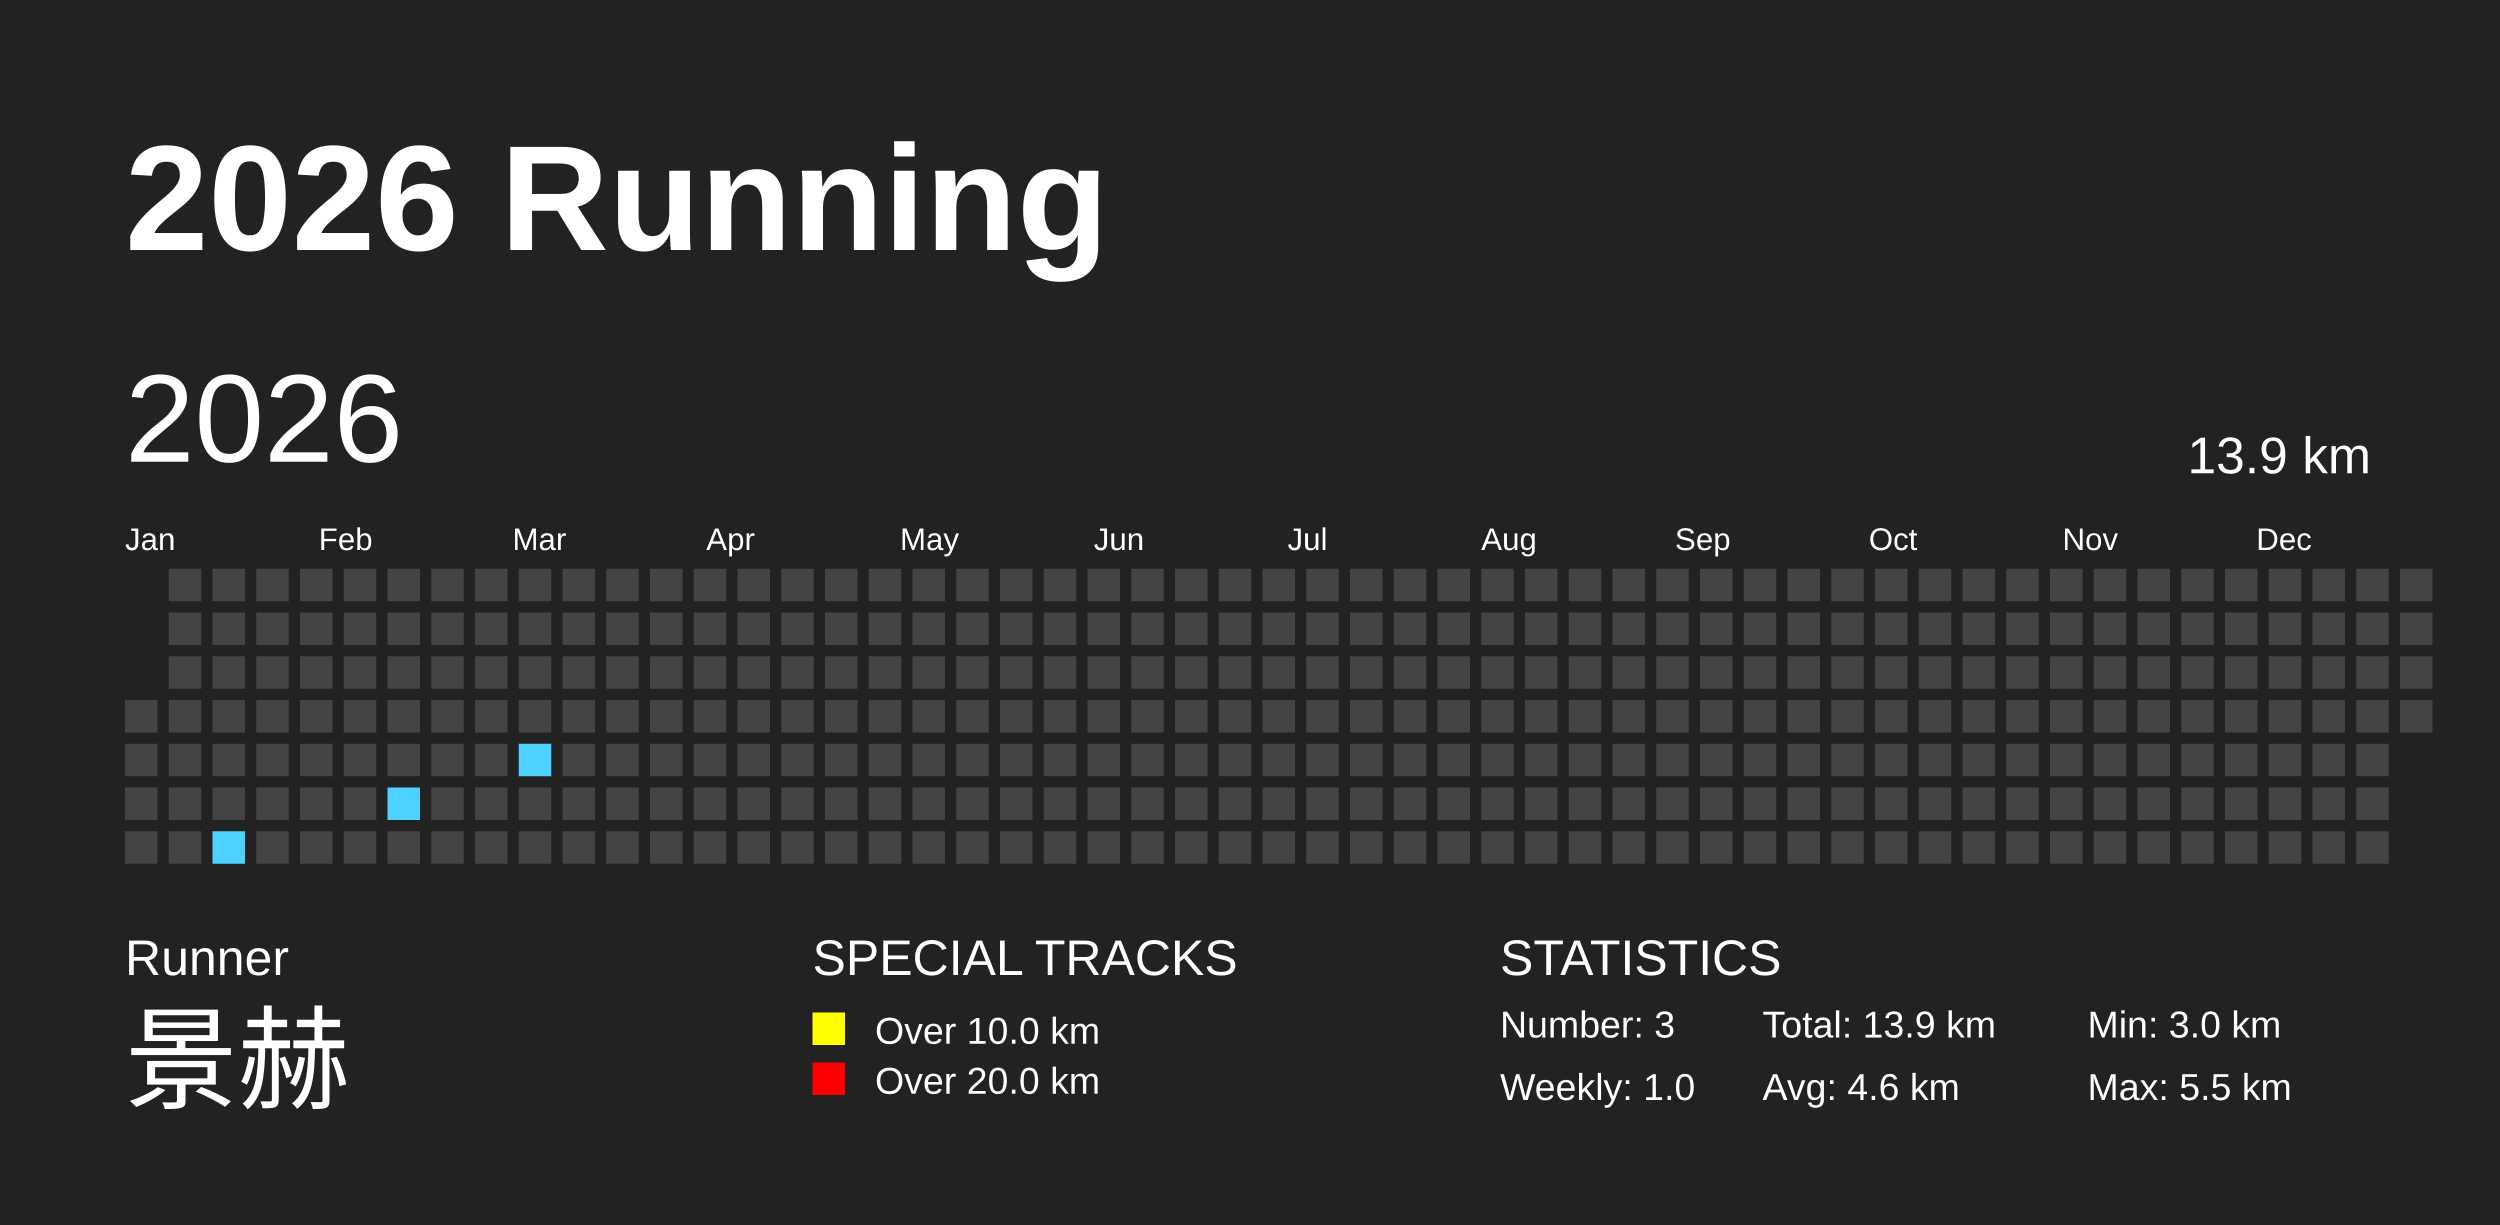
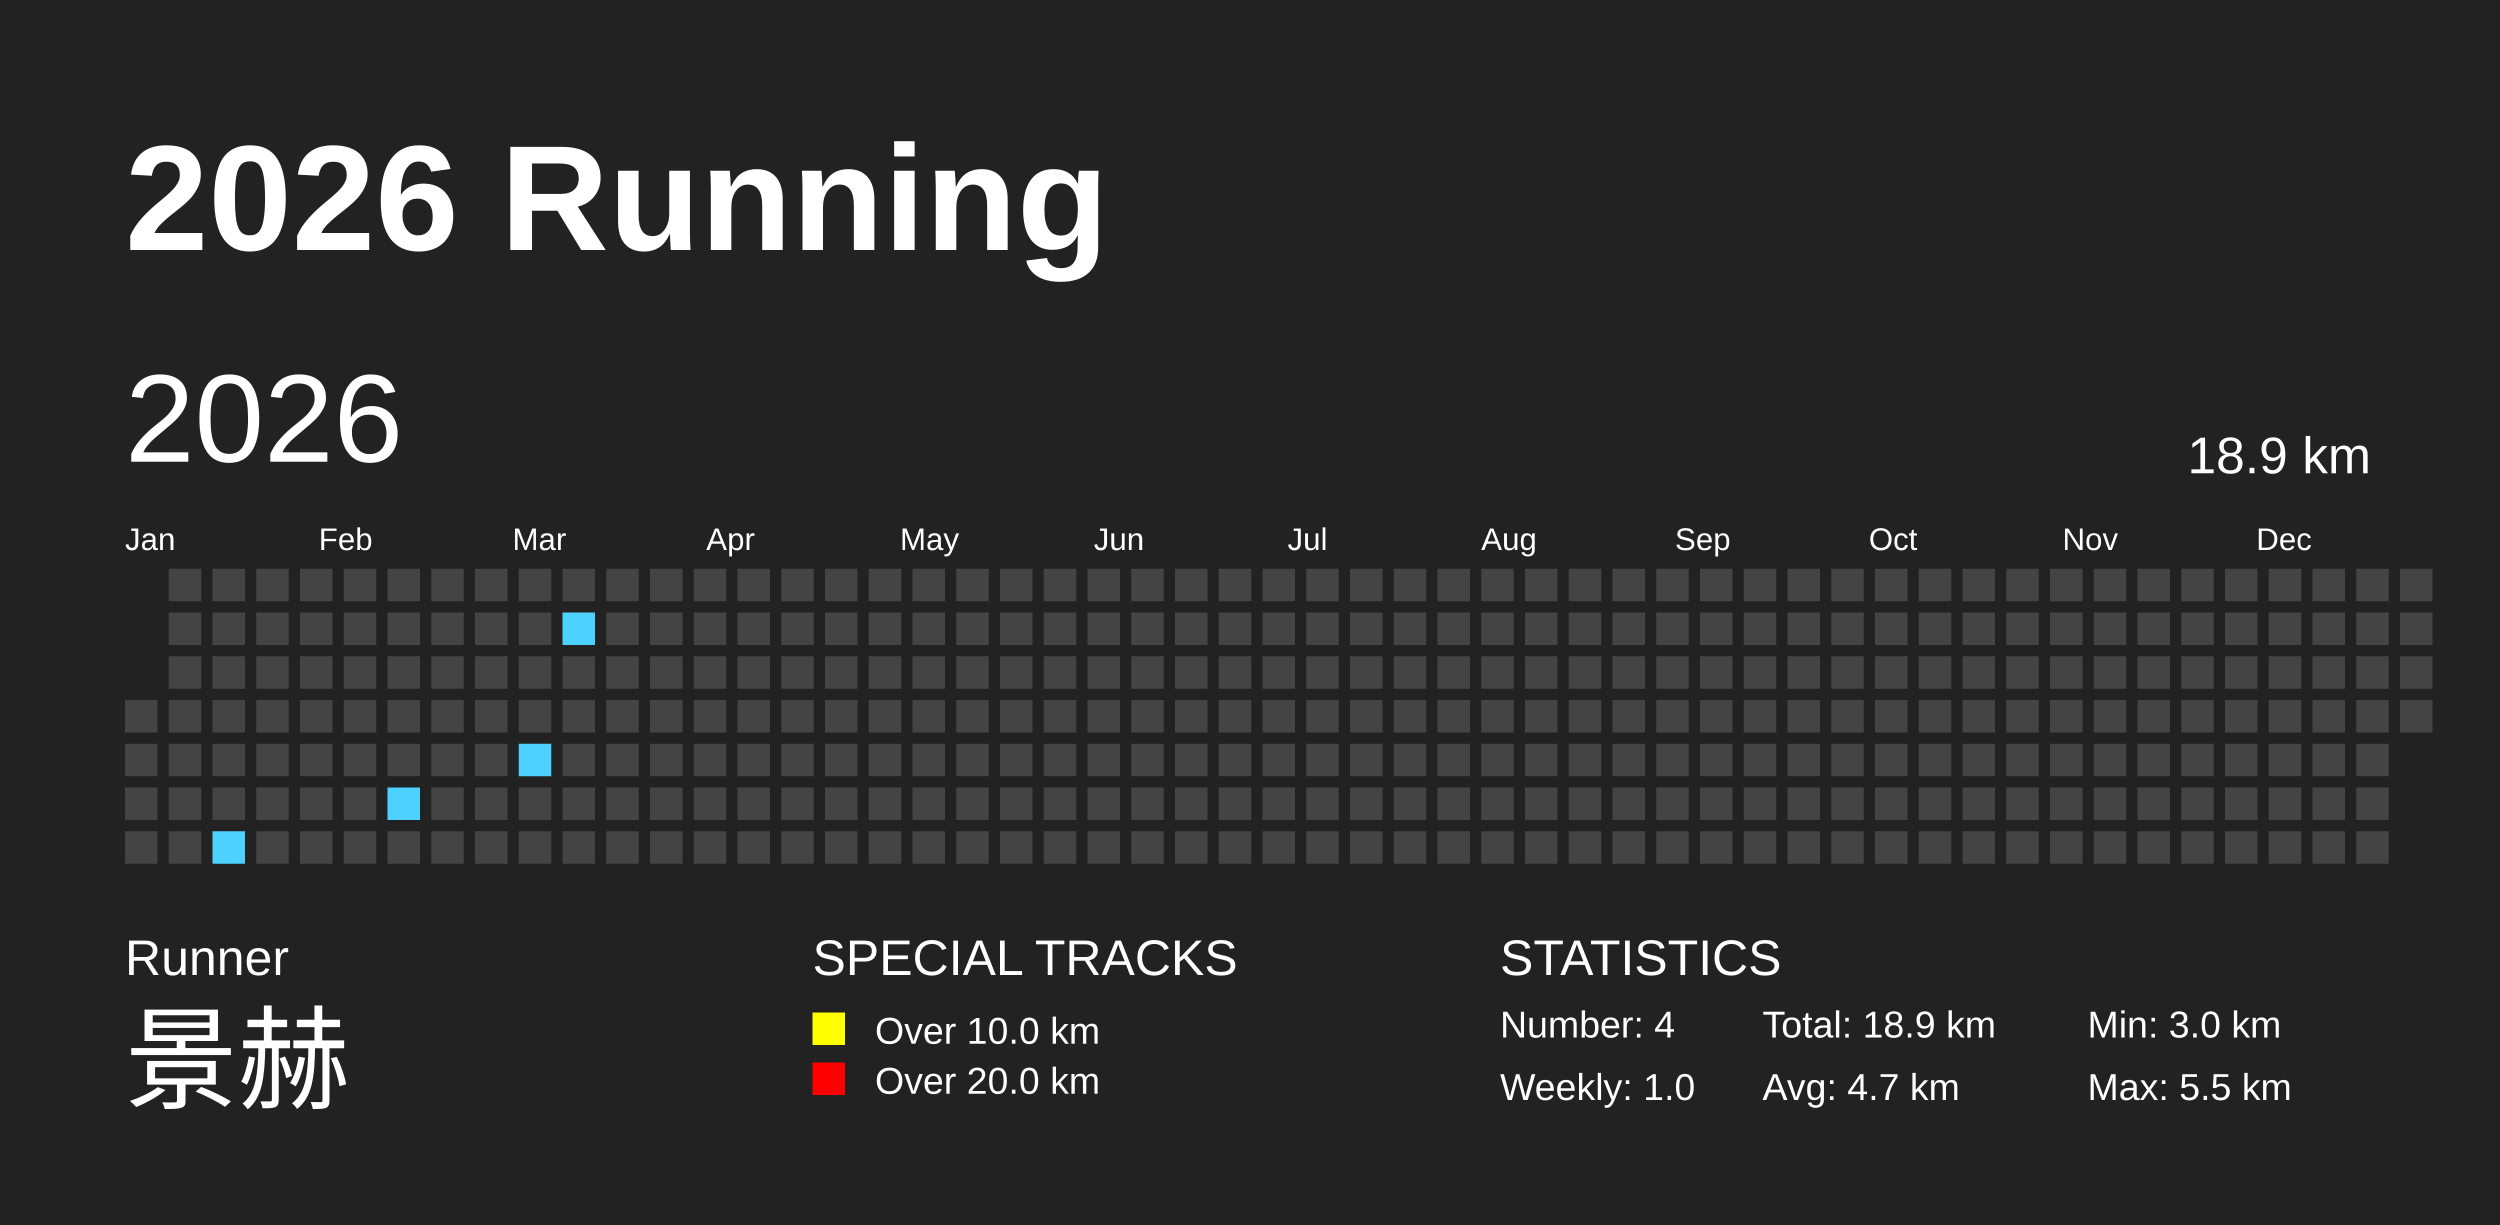
<svg xmlns="http://www.w3.org/2000/svg" baseProfile="full" height="98mm" version="1.1" viewBox="0,0,200,98" width="200mm">
  <defs />
  <rect fill="#222222" height="98" width="200" x="0" y="0" />
  <text fill="#FFFFFF" style="font-size:12px; font-family:Arial; font-weight:bold;" x="10" y="20">2026 Running</text>
  <text fill="#FFFFFF" style="font-size:4px; font-family:Arial" x="10" y="78">Runner</text>
  <text fill="#FFFFFF" style="font-size:9px; font-family:Arial" x="10" y="88">景赫</text>
  <text fill="#FFFFFF" style="font-size:4px; font-family:Arial" x="65" y="78">SPECIAL TRACKS</text>
  <rect fill="yellow" height="2.6" width="2.6" x="65" y="81" />
  <text fill="#FFFFFF" style="font-size:3px; font-family:Arial" x="70" y="83.5">Over 10.0 km</text>
  <rect fill="red" height="2.6" width="2.6" x="65" y="85" />
  <text fill="#FFFFFF" style="font-size:3px; font-family:Arial" x="70" y="87.5">Over 20.0 km</text>
  <text fill="#FFFFFF" style="font-size:4px; font-family:Arial" x="120" y="78">STATISTICS</text>
-   <text fill="#FFFFFF" style="font-size:3px; font-family:Arial" x="120" y="83">Number: 3</text>
+   <text fill="#FFFFFF" style="font-size:3px; font-family:Arial" x="120" y="83">Number: 4</text>
  <text fill="#FFFFFF" style="font-size:3px; font-family:Arial" x="120" y="88">Weekly: 1.0</text>
-   <text fill="#FFFFFF" style="font-size:3px; font-family:Arial" x="141" y="83">Total: 13.9 km</text>
-   <text fill="#FFFFFF" style="font-size:3px; font-family:Arial" x="141" y="88">Avg: 4.6 km</text>
+   <text fill="#FFFFFF" style="font-size:3px; font-family:Arial" x="141" y="83">Total: 18.9 km</text>
+   <text fill="#FFFFFF" style="font-size:3px; font-family:Arial" x="141" y="88">Avg: 4.7 km</text>
  <text fill="#FFFFFF" style="font-size:3px; font-family:Arial" x="167" y="83">Min: 3.0 km</text>
  <text fill="#FFFFFF" style="font-size:3px; font-family:Arial" x="167" y="88">Max: 5.5 km</text>
  <text dominant-baseline="hanging" fill="#FFFFFF" style="font-size:10.0px; font-family:Arial;" x="10" y="30">2026</text>
-   <text dominant-baseline="hanging" fill="#FFFFFF" style="font-size:4.125px; font-family:Arial;" x="175" y="35">13.9 km</text>
+   <text dominant-baseline="hanging" fill="#FFFFFF" style="font-size:4.125px; font-family:Arial;" x="175" y="35">18.9 km</text>
  <text fill="#FFFFFF" style="font-size:2.5px; font-family:Arial" x="10.0" y="44">Jan</text>
  <text fill="#FFFFFF" style="font-size:2.5px; font-family:Arial" x="25.5" y="44">Feb</text>
  <text fill="#FFFFFF" style="font-size:2.5px; font-family:Arial" x="41.0" y="44">Mar</text>
  <text fill="#FFFFFF" style="font-size:2.5px; font-family:Arial" x="56.5" y="44">Apr</text>
  <text fill="#FFFFFF" style="font-size:2.5px; font-family:Arial" x="72.0" y="44">May</text>
  <text fill="#FFFFFF" style="font-size:2.5px; font-family:Arial" x="87.5" y="44">Jun</text>
  <text fill="#FFFFFF" style="font-size:2.5px; font-family:Arial" x="103.0" y="44">Jul</text>
  <text fill="#FFFFFF" style="font-size:2.5px; font-family:Arial" x="118.5" y="44">Aug</text>
  <text fill="#FFFFFF" style="font-size:2.5px; font-family:Arial" x="134.0" y="44">Sep</text>
  <text fill="#FFFFFF" style="font-size:2.5px; font-family:Arial" x="149.5" y="44">Oct</text>
  <text fill="#FFFFFF" style="font-size:2.5px; font-family:Arial" x="165.0" y="44">Nov</text>
  <text fill="#FFFFFF" style="font-size:2.5px; font-family:Arial" x="180.5" y="44">Dec</text>
  <rect fill="#444444" height="2.6" width="2.6" x="10.0" y="56.0" />
  <rect fill="#444444" height="2.6" width="2.6" x="10.0" y="59.5" />
  <rect fill="#444444" height="2.6" width="2.6" x="10.0" y="63.0" />
  <rect fill="#444444" height="2.6" width="2.6" x="10.0" y="66.5" />
  <rect fill="#444444" height="2.6" width="2.6" x="13.5" y="45.5" />
  <rect fill="#444444" height="2.6" width="2.6" x="13.5" y="49.0" />
  <rect fill="#444444" height="2.6" width="2.6" x="13.5" y="52.5" />
  <rect fill="#444444" height="2.6" width="2.6" x="13.5" y="56.0" />
  <rect fill="#444444" height="2.6" width="2.6" x="13.5" y="59.5" />
  <rect fill="#444444" height="2.6" width="2.6" x="13.5" y="63.0" />
  <rect fill="#444444" height="2.6" width="2.6" x="13.5" y="66.5" />
  <rect fill="#444444" height="2.6" width="2.6" x="17.0" y="45.5" />
  <rect fill="#444444" height="2.6" width="2.6" x="17.0" y="49.0" />
  <rect fill="#444444" height="2.6" width="2.6" x="17.0" y="52.5" />
  <rect fill="#444444" height="2.6" width="2.6" x="17.0" y="56.0" />
  <rect fill="#444444" height="2.6" width="2.6" x="17.0" y="59.5" />
  <rect fill="#444444" height="2.6" width="2.6" x="17.0" y="63.0" />
  <rect fill="#4DD2FF" height="2.6" width="2.6" x="17.0" y="66.5" />
  <rect fill="#444444" height="2.6" width="2.6" x="20.5" y="45.5" />
  <rect fill="#444444" height="2.6" width="2.6" x="20.5" y="49.0" />
  <rect fill="#444444" height="2.6" width="2.6" x="20.5" y="52.5" />
  <rect fill="#444444" height="2.6" width="2.6" x="20.5" y="56.0" />
  <rect fill="#444444" height="2.6" width="2.6" x="20.5" y="59.5" />
  <rect fill="#444444" height="2.6" width="2.6" x="20.5" y="63.0" />
  <rect fill="#444444" height="2.6" width="2.6" x="20.5" y="66.5" />
  <rect fill="#444444" height="2.6" width="2.6" x="24.0" y="45.5" />
  <rect fill="#444444" height="2.6" width="2.6" x="24.0" y="49.0" />
  <rect fill="#444444" height="2.6" width="2.6" x="24.0" y="52.5" />
  <rect fill="#444444" height="2.6" width="2.6" x="24.0" y="56.0" />
  <rect fill="#444444" height="2.6" width="2.6" x="24.0" y="59.5" />
  <rect fill="#444444" height="2.6" width="2.6" x="24.0" y="63.0" />
  <rect fill="#444444" height="2.6" width="2.6" x="24.0" y="66.5" />
  <rect fill="#444444" height="2.6" width="2.6" x="27.5" y="45.5" />
  <rect fill="#444444" height="2.6" width="2.6" x="27.5" y="49.0" />
  <rect fill="#444444" height="2.6" width="2.6" x="27.5" y="52.5" />
  <rect fill="#444444" height="2.6" width="2.6" x="27.5" y="56.0" />
  <rect fill="#444444" height="2.6" width="2.6" x="27.5" y="59.5" />
  <rect fill="#444444" height="2.6" width="2.6" x="27.5" y="63.0" />
  <rect fill="#444444" height="2.6" width="2.6" x="27.5" y="66.5" />
  <rect fill="#444444" height="2.6" width="2.6" x="31.0" y="45.5" />
  <rect fill="#444444" height="2.6" width="2.6" x="31.0" y="49.0" />
  <rect fill="#444444" height="2.6" width="2.6" x="31.0" y="52.5" />
  <rect fill="#444444" height="2.6" width="2.6" x="31.0" y="56.0" />
  <rect fill="#444444" height="2.6" width="2.6" x="31.0" y="59.5" />
  <rect fill="#4DD2FF" height="2.6" width="2.6" x="31.0" y="63.0" />
  <rect fill="#444444" height="2.6" width="2.6" x="31.0" y="66.5" />
  <rect fill="#444444" height="2.6" width="2.6" x="34.5" y="45.5" />
  <rect fill="#444444" height="2.6" width="2.6" x="34.5" y="49.0" />
  <rect fill="#444444" height="2.6" width="2.6" x="34.5" y="52.5" />
  <rect fill="#444444" height="2.6" width="2.6" x="34.5" y="56.0" />
  <rect fill="#444444" height="2.6" width="2.6" x="34.5" y="59.5" />
  <rect fill="#444444" height="2.6" width="2.6" x="34.5" y="63.0" />
  <rect fill="#444444" height="2.6" width="2.6" x="34.5" y="66.5" />
  <rect fill="#444444" height="2.6" width="2.6" x="38.0" y="45.5" />
  <rect fill="#444444" height="2.6" width="2.6" x="38.0" y="49.0" />
  <rect fill="#444444" height="2.6" width="2.6" x="38.0" y="52.5" />
  <rect fill="#444444" height="2.6" width="2.6" x="38.0" y="56.0" />
  <rect fill="#444444" height="2.6" width="2.6" x="38.0" y="59.5" />
  <rect fill="#444444" height="2.6" width="2.6" x="38.0" y="63.0" />
  <rect fill="#444444" height="2.6" width="2.6" x="38.0" y="66.5" />
  <rect fill="#444444" height="2.6" width="2.6" x="41.5" y="45.5" />
  <rect fill="#444444" height="2.6" width="2.6" x="41.5" y="49.0" />
  <rect fill="#444444" height="2.6" width="2.6" x="41.5" y="52.5" />
  <rect fill="#444444" height="2.6" width="2.6" x="41.5" y="56.0" />
  <rect fill="#4DD2FF" height="2.6" width="2.6" x="41.5" y="59.5" />
  <rect fill="#444444" height="2.6" width="2.6" x="41.5" y="63.0" />
  <rect fill="#444444" height="2.6" width="2.6" x="41.5" y="66.5" />
  <rect fill="#444444" height="2.6" width="2.6" x="45.0" y="45.5" />
-   <rect fill="#444444" height="2.6" width="2.6" x="45.0" y="49.0" />
+   <rect fill="#4DD2FF" height="2.6" width="2.6" x="45.0" y="49.0" />
  <rect fill="#444444" height="2.6" width="2.6" x="45.0" y="52.5" />
  <rect fill="#444444" height="2.6" width="2.6" x="45.0" y="56.0" />
  <rect fill="#444444" height="2.6" width="2.6" x="45.0" y="59.5" />
  <rect fill="#444444" height="2.6" width="2.6" x="45.0" y="63.0" />
  <rect fill="#444444" height="2.6" width="2.6" x="45.0" y="66.5" />
  <rect fill="#444444" height="2.6" width="2.6" x="48.5" y="45.5" />
  <rect fill="#444444" height="2.6" width="2.6" x="48.5" y="49.0" />
  <rect fill="#444444" height="2.6" width="2.6" x="48.5" y="52.5" />
  <rect fill="#444444" height="2.6" width="2.6" x="48.5" y="56.0" />
  <rect fill="#444444" height="2.6" width="2.6" x="48.5" y="59.5" />
  <rect fill="#444444" height="2.6" width="2.6" x="48.5" y="63.0" />
  <rect fill="#444444" height="2.6" width="2.6" x="48.5" y="66.5" />
  <rect fill="#444444" height="2.6" width="2.6" x="52.0" y="45.5" />
  <rect fill="#444444" height="2.6" width="2.6" x="52.0" y="49.0" />
  <rect fill="#444444" height="2.6" width="2.6" x="52.0" y="52.5" />
  <rect fill="#444444" height="2.6" width="2.6" x="52.0" y="56.0" />
  <rect fill="#444444" height="2.6" width="2.6" x="52.0" y="59.5" />
  <rect fill="#444444" height="2.6" width="2.6" x="52.0" y="63.0" />
  <rect fill="#444444" height="2.6" width="2.6" x="52.0" y="66.5" />
  <rect fill="#444444" height="2.6" width="2.6" x="55.5" y="45.5" />
  <rect fill="#444444" height="2.6" width="2.6" x="55.5" y="49.0" />
  <rect fill="#444444" height="2.6" width="2.6" x="55.5" y="52.5" />
  <rect fill="#444444" height="2.6" width="2.6" x="55.5" y="56.0" />
  <rect fill="#444444" height="2.6" width="2.6" x="55.5" y="59.5" />
  <rect fill="#444444" height="2.6" width="2.6" x="55.5" y="63.0" />
  <rect fill="#444444" height="2.6" width="2.6" x="55.5" y="66.5" />
  <rect fill="#444444" height="2.6" width="2.6" x="59.0" y="45.5" />
  <rect fill="#444444" height="2.6" width="2.6" x="59.0" y="49.0" />
  <rect fill="#444444" height="2.6" width="2.6" x="59.0" y="52.5" />
  <rect fill="#444444" height="2.6" width="2.6" x="59.0" y="56.0" />
  <rect fill="#444444" height="2.6" width="2.6" x="59.0" y="59.5" />
  <rect fill="#444444" height="2.6" width="2.6" x="59.0" y="63.0" />
  <rect fill="#444444" height="2.6" width="2.6" x="59.0" y="66.5" />
  <rect fill="#444444" height="2.6" width="2.6" x="62.5" y="45.5" />
  <rect fill="#444444" height="2.6" width="2.6" x="62.5" y="49.0" />
  <rect fill="#444444" height="2.6" width="2.6" x="62.5" y="52.5" />
  <rect fill="#444444" height="2.6" width="2.6" x="62.5" y="56.0" />
  <rect fill="#444444" height="2.6" width="2.6" x="62.5" y="59.5" />
  <rect fill="#444444" height="2.6" width="2.6" x="62.5" y="63.0" />
  <rect fill="#444444" height="2.6" width="2.6" x="62.5" y="66.5" />
  <rect fill="#444444" height="2.6" width="2.6" x="66.0" y="45.5" />
  <rect fill="#444444" height="2.6" width="2.6" x="66.0" y="49.0" />
  <rect fill="#444444" height="2.6" width="2.6" x="66.0" y="52.5" />
  <rect fill="#444444" height="2.6" width="2.6" x="66.0" y="56.0" />
  <rect fill="#444444" height="2.6" width="2.6" x="66.0" y="59.5" />
  <rect fill="#444444" height="2.6" width="2.6" x="66.0" y="63.0" />
  <rect fill="#444444" height="2.6" width="2.6" x="66.0" y="66.5" />
  <rect fill="#444444" height="2.6" width="2.6" x="69.5" y="45.5" />
  <rect fill="#444444" height="2.6" width="2.6" x="69.5" y="49.0" />
  <rect fill="#444444" height="2.6" width="2.6" x="69.5" y="52.5" />
  <rect fill="#444444" height="2.6" width="2.6" x="69.5" y="56.0" />
  <rect fill="#444444" height="2.6" width="2.6" x="69.5" y="59.5" />
  <rect fill="#444444" height="2.6" width="2.6" x="69.5" y="63.0" />
  <rect fill="#444444" height="2.6" width="2.6" x="69.5" y="66.5" />
  <rect fill="#444444" height="2.6" width="2.6" x="73.0" y="45.5" />
  <rect fill="#444444" height="2.6" width="2.6" x="73.0" y="49.0" />
  <rect fill="#444444" height="2.6" width="2.6" x="73.0" y="52.5" />
  <rect fill="#444444" height="2.6" width="2.6" x="73.0" y="56.0" />
  <rect fill="#444444" height="2.6" width="2.6" x="73.0" y="59.5" />
  <rect fill="#444444" height="2.6" width="2.6" x="73.0" y="63.0" />
  <rect fill="#444444" height="2.6" width="2.6" x="73.0" y="66.5" />
  <rect fill="#444444" height="2.6" width="2.6" x="76.5" y="45.5" />
  <rect fill="#444444" height="2.6" width="2.6" x="76.5" y="49.0" />
  <rect fill="#444444" height="2.6" width="2.6" x="76.5" y="52.5" />
  <rect fill="#444444" height="2.6" width="2.6" x="76.5" y="56.0" />
  <rect fill="#444444" height="2.6" width="2.6" x="76.5" y="59.5" />
  <rect fill="#444444" height="2.6" width="2.6" x="76.5" y="63.0" />
  <rect fill="#444444" height="2.6" width="2.6" x="76.5" y="66.5" />
  <rect fill="#444444" height="2.6" width="2.6" x="80.0" y="45.5" />
  <rect fill="#444444" height="2.6" width="2.6" x="80.0" y="49.0" />
  <rect fill="#444444" height="2.6" width="2.6" x="80.0" y="52.5" />
  <rect fill="#444444" height="2.6" width="2.6" x="80.0" y="56.0" />
  <rect fill="#444444" height="2.6" width="2.6" x="80.0" y="59.5" />
  <rect fill="#444444" height="2.6" width="2.6" x="80.0" y="63.0" />
  <rect fill="#444444" height="2.6" width="2.6" x="80.0" y="66.5" />
  <rect fill="#444444" height="2.6" width="2.6" x="83.5" y="45.5" />
  <rect fill="#444444" height="2.6" width="2.6" x="83.5" y="49.0" />
  <rect fill="#444444" height="2.6" width="2.6" x="83.5" y="52.5" />
  <rect fill="#444444" height="2.6" width="2.6" x="83.5" y="56.0" />
  <rect fill="#444444" height="2.6" width="2.6" x="83.5" y="59.5" />
  <rect fill="#444444" height="2.6" width="2.6" x="83.5" y="63.0" />
  <rect fill="#444444" height="2.6" width="2.6" x="83.5" y="66.5" />
  <rect fill="#444444" height="2.6" width="2.6" x="87.0" y="45.5" />
  <rect fill="#444444" height="2.6" width="2.6" x="87.0" y="49.0" />
  <rect fill="#444444" height="2.6" width="2.6" x="87.0" y="52.5" />
  <rect fill="#444444" height="2.6" width="2.6" x="87.0" y="56.0" />
  <rect fill="#444444" height="2.6" width="2.6" x="87.0" y="59.5" />
  <rect fill="#444444" height="2.6" width="2.6" x="87.0" y="63.0" />
  <rect fill="#444444" height="2.6" width="2.6" x="87.0" y="66.5" />
  <rect fill="#444444" height="2.6" width="2.6" x="90.5" y="45.5" />
  <rect fill="#444444" height="2.6" width="2.6" x="90.5" y="49.0" />
  <rect fill="#444444" height="2.6" width="2.6" x="90.5" y="52.5" />
  <rect fill="#444444" height="2.6" width="2.6" x="90.5" y="56.0" />
  <rect fill="#444444" height="2.6" width="2.6" x="90.5" y="59.5" />
  <rect fill="#444444" height="2.6" width="2.6" x="90.5" y="63.0" />
  <rect fill="#444444" height="2.6" width="2.6" x="90.5" y="66.5" />
  <rect fill="#444444" height="2.6" width="2.6" x="94.0" y="45.5" />
  <rect fill="#444444" height="2.6" width="2.6" x="94.0" y="49.0" />
  <rect fill="#444444" height="2.6" width="2.6" x="94.0" y="52.5" />
  <rect fill="#444444" height="2.6" width="2.6" x="94.0" y="56.0" />
  <rect fill="#444444" height="2.6" width="2.6" x="94.0" y="59.5" />
  <rect fill="#444444" height="2.6" width="2.6" x="94.0" y="63.0" />
  <rect fill="#444444" height="2.6" width="2.6" x="94.0" y="66.5" />
  <rect fill="#444444" height="2.6" width="2.6" x="97.5" y="45.5" />
  <rect fill="#444444" height="2.6" width="2.6" x="97.5" y="49.0" />
  <rect fill="#444444" height="2.6" width="2.6" x="97.5" y="52.5" />
  <rect fill="#444444" height="2.6" width="2.6" x="97.5" y="56.0" />
  <rect fill="#444444" height="2.6" width="2.6" x="97.5" y="59.5" />
  <rect fill="#444444" height="2.6" width="2.6" x="97.5" y="63.0" />
  <rect fill="#444444" height="2.6" width="2.6" x="97.5" y="66.5" />
  <rect fill="#444444" height="2.6" width="2.6" x="101.0" y="45.5" />
  <rect fill="#444444" height="2.6" width="2.6" x="101.0" y="49.0" />
  <rect fill="#444444" height="2.6" width="2.6" x="101.0" y="52.5" />
  <rect fill="#444444" height="2.6" width="2.6" x="101.0" y="56.0" />
  <rect fill="#444444" height="2.6" width="2.6" x="101.0" y="59.5" />
  <rect fill="#444444" height="2.6" width="2.6" x="101.0" y="63.0" />
  <rect fill="#444444" height="2.6" width="2.6" x="101.0" y="66.5" />
  <rect fill="#444444" height="2.6" width="2.6" x="104.5" y="45.5" />
  <rect fill="#444444" height="2.6" width="2.6" x="104.5" y="49.0" />
  <rect fill="#444444" height="2.6" width="2.6" x="104.5" y="52.5" />
  <rect fill="#444444" height="2.6" width="2.6" x="104.5" y="56.0" />
  <rect fill="#444444" height="2.6" width="2.6" x="104.5" y="59.5" />
  <rect fill="#444444" height="2.6" width="2.6" x="104.5" y="63.0" />
  <rect fill="#444444" height="2.6" width="2.6" x="104.5" y="66.5" />
  <rect fill="#444444" height="2.6" width="2.6" x="108.0" y="45.5" />
  <rect fill="#444444" height="2.6" width="2.6" x="108.0" y="49.0" />
  <rect fill="#444444" height="2.6" width="2.6" x="108.0" y="52.5" />
  <rect fill="#444444" height="2.6" width="2.6" x="108.0" y="56.0" />
  <rect fill="#444444" height="2.6" width="2.6" x="108.0" y="59.5" />
  <rect fill="#444444" height="2.6" width="2.6" x="108.0" y="63.0" />
  <rect fill="#444444" height="2.6" width="2.6" x="108.0" y="66.5" />
  <rect fill="#444444" height="2.6" width="2.6" x="111.5" y="45.5" />
  <rect fill="#444444" height="2.6" width="2.6" x="111.5" y="49.0" />
  <rect fill="#444444" height="2.6" width="2.6" x="111.5" y="52.5" />
  <rect fill="#444444" height="2.6" width="2.6" x="111.5" y="56.0" />
  <rect fill="#444444" height="2.6" width="2.6" x="111.5" y="59.5" />
  <rect fill="#444444" height="2.6" width="2.6" x="111.5" y="63.0" />
  <rect fill="#444444" height="2.6" width="2.6" x="111.5" y="66.5" />
  <rect fill="#444444" height="2.6" width="2.6" x="115.0" y="45.5" />
  <rect fill="#444444" height="2.6" width="2.6" x="115.0" y="49.0" />
  <rect fill="#444444" height="2.6" width="2.6" x="115.0" y="52.5" />
  <rect fill="#444444" height="2.6" width="2.6" x="115.0" y="56.0" />
  <rect fill="#444444" height="2.6" width="2.6" x="115.0" y="59.5" />
  <rect fill="#444444" height="2.6" width="2.6" x="115.0" y="63.0" />
  <rect fill="#444444" height="2.6" width="2.6" x="115.0" y="66.5" />
  <rect fill="#444444" height="2.6" width="2.6" x="118.5" y="45.5" />
  <rect fill="#444444" height="2.6" width="2.6" x="118.5" y="49.0" />
  <rect fill="#444444" height="2.6" width="2.6" x="118.5" y="52.5" />
  <rect fill="#444444" height="2.6" width="2.6" x="118.5" y="56.0" />
  <rect fill="#444444" height="2.6" width="2.6" x="118.5" y="59.5" />
  <rect fill="#444444" height="2.6" width="2.6" x="118.5" y="63.0" />
  <rect fill="#444444" height="2.6" width="2.6" x="118.5" y="66.5" />
  <rect fill="#444444" height="2.6" width="2.6" x="122.0" y="45.5" />
  <rect fill="#444444" height="2.6" width="2.6" x="122.0" y="49.0" />
  <rect fill="#444444" height="2.6" width="2.6" x="122.0" y="52.5" />
  <rect fill="#444444" height="2.6" width="2.6" x="122.0" y="56.0" />
  <rect fill="#444444" height="2.6" width="2.6" x="122.0" y="59.5" />
  <rect fill="#444444" height="2.6" width="2.6" x="122.0" y="63.0" />
  <rect fill="#444444" height="2.6" width="2.6" x="122.0" y="66.5" />
  <rect fill="#444444" height="2.6" width="2.6" x="125.5" y="45.5" />
  <rect fill="#444444" height="2.6" width="2.6" x="125.5" y="49.0" />
  <rect fill="#444444" height="2.6" width="2.6" x="125.5" y="52.5" />
  <rect fill="#444444" height="2.6" width="2.6" x="125.5" y="56.0" />
  <rect fill="#444444" height="2.6" width="2.6" x="125.5" y="59.5" />
  <rect fill="#444444" height="2.6" width="2.6" x="125.5" y="63.0" />
  <rect fill="#444444" height="2.6" width="2.6" x="125.5" y="66.5" />
  <rect fill="#444444" height="2.6" width="2.6" x="129.0" y="45.5" />
  <rect fill="#444444" height="2.6" width="2.6" x="129.0" y="49.0" />
  <rect fill="#444444" height="2.6" width="2.6" x="129.0" y="52.5" />
  <rect fill="#444444" height="2.6" width="2.6" x="129.0" y="56.0" />
  <rect fill="#444444" height="2.6" width="2.6" x="129.0" y="59.5" />
  <rect fill="#444444" height="2.6" width="2.6" x="129.0" y="63.0" />
  <rect fill="#444444" height="2.6" width="2.6" x="129.0" y="66.5" />
  <rect fill="#444444" height="2.6" width="2.6" x="132.5" y="45.5" />
  <rect fill="#444444" height="2.6" width="2.6" x="132.5" y="49.0" />
  <rect fill="#444444" height="2.6" width="2.6" x="132.5" y="52.5" />
  <rect fill="#444444" height="2.6" width="2.6" x="132.5" y="56.0" />
  <rect fill="#444444" height="2.6" width="2.6" x="132.5" y="59.5" />
  <rect fill="#444444" height="2.6" width="2.6" x="132.5" y="63.0" />
  <rect fill="#444444" height="2.6" width="2.6" x="132.5" y="66.5" />
  <rect fill="#444444" height="2.6" width="2.6" x="136.0" y="45.5" />
  <rect fill="#444444" height="2.6" width="2.6" x="136.0" y="49.0" />
  <rect fill="#444444" height="2.6" width="2.6" x="136.0" y="52.5" />
  <rect fill="#444444" height="2.6" width="2.6" x="136.0" y="56.0" />
  <rect fill="#444444" height="2.6" width="2.6" x="136.0" y="59.5" />
  <rect fill="#444444" height="2.6" width="2.6" x="136.0" y="63.0" />
  <rect fill="#444444" height="2.6" width="2.6" x="136.0" y="66.5" />
  <rect fill="#444444" height="2.6" width="2.6" x="139.5" y="45.5" />
  <rect fill="#444444" height="2.6" width="2.6" x="139.5" y="49.0" />
  <rect fill="#444444" height="2.6" width="2.6" x="139.5" y="52.5" />
  <rect fill="#444444" height="2.6" width="2.6" x="139.5" y="56.0" />
  <rect fill="#444444" height="2.6" width="2.6" x="139.5" y="59.5" />
  <rect fill="#444444" height="2.6" width="2.6" x="139.5" y="63.0" />
  <rect fill="#444444" height="2.6" width="2.6" x="139.5" y="66.5" />
  <rect fill="#444444" height="2.6" width="2.6" x="143.0" y="45.5" />
  <rect fill="#444444" height="2.6" width="2.6" x="143.0" y="49.0" />
  <rect fill="#444444" height="2.6" width="2.6" x="143.0" y="52.5" />
  <rect fill="#444444" height="2.6" width="2.6" x="143.0" y="56.0" />
  <rect fill="#444444" height="2.6" width="2.6" x="143.0" y="59.5" />
  <rect fill="#444444" height="2.6" width="2.6" x="143.0" y="63.0" />
  <rect fill="#444444" height="2.6" width="2.6" x="143.0" y="66.5" />
  <rect fill="#444444" height="2.6" width="2.6" x="146.5" y="45.5" />
  <rect fill="#444444" height="2.6" width="2.6" x="146.5" y="49.0" />
  <rect fill="#444444" height="2.6" width="2.6" x="146.5" y="52.5" />
  <rect fill="#444444" height="2.6" width="2.6" x="146.5" y="56.0" />
  <rect fill="#444444" height="2.6" width="2.6" x="146.5" y="59.5" />
  <rect fill="#444444" height="2.6" width="2.6" x="146.5" y="63.0" />
  <rect fill="#444444" height="2.6" width="2.6" x="146.5" y="66.5" />
  <rect fill="#444444" height="2.6" width="2.6" x="150.0" y="45.5" />
  <rect fill="#444444" height="2.6" width="2.6" x="150.0" y="49.0" />
  <rect fill="#444444" height="2.6" width="2.6" x="150.0" y="52.5" />
  <rect fill="#444444" height="2.6" width="2.6" x="150.0" y="56.0" />
  <rect fill="#444444" height="2.6" width="2.6" x="150.0" y="59.5" />
  <rect fill="#444444" height="2.6" width="2.6" x="150.0" y="63.0" />
  <rect fill="#444444" height="2.6" width="2.6" x="150.0" y="66.5" />
  <rect fill="#444444" height="2.6" width="2.6" x="153.5" y="45.5" />
  <rect fill="#444444" height="2.6" width="2.6" x="153.5" y="49.0" />
  <rect fill="#444444" height="2.6" width="2.6" x="153.5" y="52.5" />
  <rect fill="#444444" height="2.6" width="2.6" x="153.5" y="56.0" />
  <rect fill="#444444" height="2.6" width="2.6" x="153.5" y="59.5" />
  <rect fill="#444444" height="2.6" width="2.6" x="153.5" y="63.0" />
  <rect fill="#444444" height="2.6" width="2.6" x="153.5" y="66.5" />
  <rect fill="#444444" height="2.6" width="2.6" x="157.0" y="45.5" />
  <rect fill="#444444" height="2.6" width="2.6" x="157.0" y="49.0" />
  <rect fill="#444444" height="2.6" width="2.6" x="157.0" y="52.5" />
  <rect fill="#444444" height="2.6" width="2.6" x="157.0" y="56.0" />
  <rect fill="#444444" height="2.6" width="2.6" x="157.0" y="59.5" />
  <rect fill="#444444" height="2.6" width="2.6" x="157.0" y="63.0" />
  <rect fill="#444444" height="2.6" width="2.6" x="157.0" y="66.5" />
  <rect fill="#444444" height="2.6" width="2.6" x="160.5" y="45.5" />
  <rect fill="#444444" height="2.6" width="2.6" x="160.5" y="49.0" />
  <rect fill="#444444" height="2.6" width="2.6" x="160.5" y="52.5" />
  <rect fill="#444444" height="2.6" width="2.6" x="160.5" y="56.0" />
  <rect fill="#444444" height="2.6" width="2.6" x="160.5" y="59.5" />
  <rect fill="#444444" height="2.6" width="2.6" x="160.5" y="63.0" />
  <rect fill="#444444" height="2.6" width="2.6" x="160.5" y="66.5" />
  <rect fill="#444444" height="2.6" width="2.6" x="164.0" y="45.5" />
  <rect fill="#444444" height="2.6" width="2.6" x="164.0" y="49.0" />
  <rect fill="#444444" height="2.6" width="2.6" x="164.0" y="52.5" />
  <rect fill="#444444" height="2.6" width="2.6" x="164.0" y="56.0" />
  <rect fill="#444444" height="2.6" width="2.6" x="164.0" y="59.5" />
  <rect fill="#444444" height="2.6" width="2.6" x="164.0" y="63.0" />
  <rect fill="#444444" height="2.6" width="2.6" x="164.0" y="66.5" />
  <rect fill="#444444" height="2.6" width="2.6" x="167.5" y="45.5" />
  <rect fill="#444444" height="2.6" width="2.6" x="167.5" y="49.0" />
  <rect fill="#444444" height="2.6" width="2.6" x="167.5" y="52.5" />
  <rect fill="#444444" height="2.6" width="2.6" x="167.5" y="56.0" />
  <rect fill="#444444" height="2.6" width="2.6" x="167.5" y="59.5" />
  <rect fill="#444444" height="2.6" width="2.6" x="167.5" y="63.0" />
  <rect fill="#444444" height="2.6" width="2.6" x="167.5" y="66.5" />
  <rect fill="#444444" height="2.6" width="2.6" x="171.0" y="45.5" />
  <rect fill="#444444" height="2.6" width="2.6" x="171.0" y="49.0" />
  <rect fill="#444444" height="2.6" width="2.6" x="171.0" y="52.5" />
  <rect fill="#444444" height="2.6" width="2.6" x="171.0" y="56.0" />
  <rect fill="#444444" height="2.6" width="2.6" x="171.0" y="59.5" />
  <rect fill="#444444" height="2.6" width="2.6" x="171.0" y="63.0" />
  <rect fill="#444444" height="2.6" width="2.6" x="171.0" y="66.5" />
  <rect fill="#444444" height="2.6" width="2.6" x="174.5" y="45.5" />
  <rect fill="#444444" height="2.6" width="2.6" x="174.5" y="49.0" />
  <rect fill="#444444" height="2.6" width="2.6" x="174.5" y="52.5" />
  <rect fill="#444444" height="2.6" width="2.6" x="174.5" y="56.0" />
  <rect fill="#444444" height="2.6" width="2.6" x="174.5" y="59.5" />
  <rect fill="#444444" height="2.6" width="2.6" x="174.5" y="63.0" />
  <rect fill="#444444" height="2.6" width="2.6" x="174.5" y="66.5" />
  <rect fill="#444444" height="2.6" width="2.6" x="178.0" y="45.5" />
  <rect fill="#444444" height="2.6" width="2.6" x="178.0" y="49.0" />
  <rect fill="#444444" height="2.6" width="2.6" x="178.0" y="52.5" />
  <rect fill="#444444" height="2.6" width="2.6" x="178.0" y="56.0" />
  <rect fill="#444444" height="2.6" width="2.6" x="178.0" y="59.5" />
  <rect fill="#444444" height="2.6" width="2.6" x="178.0" y="63.0" />
  <rect fill="#444444" height="2.6" width="2.6" x="178.0" y="66.5" />
  <rect fill="#444444" height="2.6" width="2.6" x="181.5" y="45.5" />
  <rect fill="#444444" height="2.6" width="2.6" x="181.5" y="49.0" />
  <rect fill="#444444" height="2.6" width="2.6" x="181.5" y="52.5" />
  <rect fill="#444444" height="2.6" width="2.6" x="181.5" y="56.0" />
  <rect fill="#444444" height="2.6" width="2.6" x="181.5" y="59.5" />
  <rect fill="#444444" height="2.6" width="2.6" x="181.5" y="63.0" />
  <rect fill="#444444" height="2.6" width="2.6" x="181.5" y="66.5" />
  <rect fill="#444444" height="2.6" width="2.6" x="185.0" y="45.5" />
  <rect fill="#444444" height="2.6" width="2.6" x="185.0" y="49.0" />
  <rect fill="#444444" height="2.6" width="2.6" x="185.0" y="52.5" />
  <rect fill="#444444" height="2.6" width="2.6" x="185.0" y="56.0" />
  <rect fill="#444444" height="2.6" width="2.6" x="185.0" y="59.5" />
  <rect fill="#444444" height="2.6" width="2.6" x="185.0" y="63.0" />
  <rect fill="#444444" height="2.6" width="2.6" x="185.0" y="66.5" />
  <rect fill="#444444" height="2.6" width="2.6" x="188.5" y="45.5" />
  <rect fill="#444444" height="2.6" width="2.6" x="188.5" y="49.0" />
  <rect fill="#444444" height="2.6" width="2.6" x="188.5" y="52.5" />
  <rect fill="#444444" height="2.6" width="2.6" x="188.5" y="56.0" />
  <rect fill="#444444" height="2.6" width="2.6" x="188.5" y="59.5" />
  <rect fill="#444444" height="2.6" width="2.6" x="188.5" y="63.0" />
  <rect fill="#444444" height="2.6" width="2.6" x="188.5" y="66.5" />
  <rect fill="#444444" height="2.6" width="2.6" x="192.0" y="45.5" />
  <rect fill="#444444" height="2.6" width="2.6" x="192.0" y="49.0" />
  <rect fill="#444444" height="2.6" width="2.6" x="192.0" y="52.5" />
  <rect fill="#444444" height="2.6" width="2.6" x="192.0" y="56.0" />
</svg>
